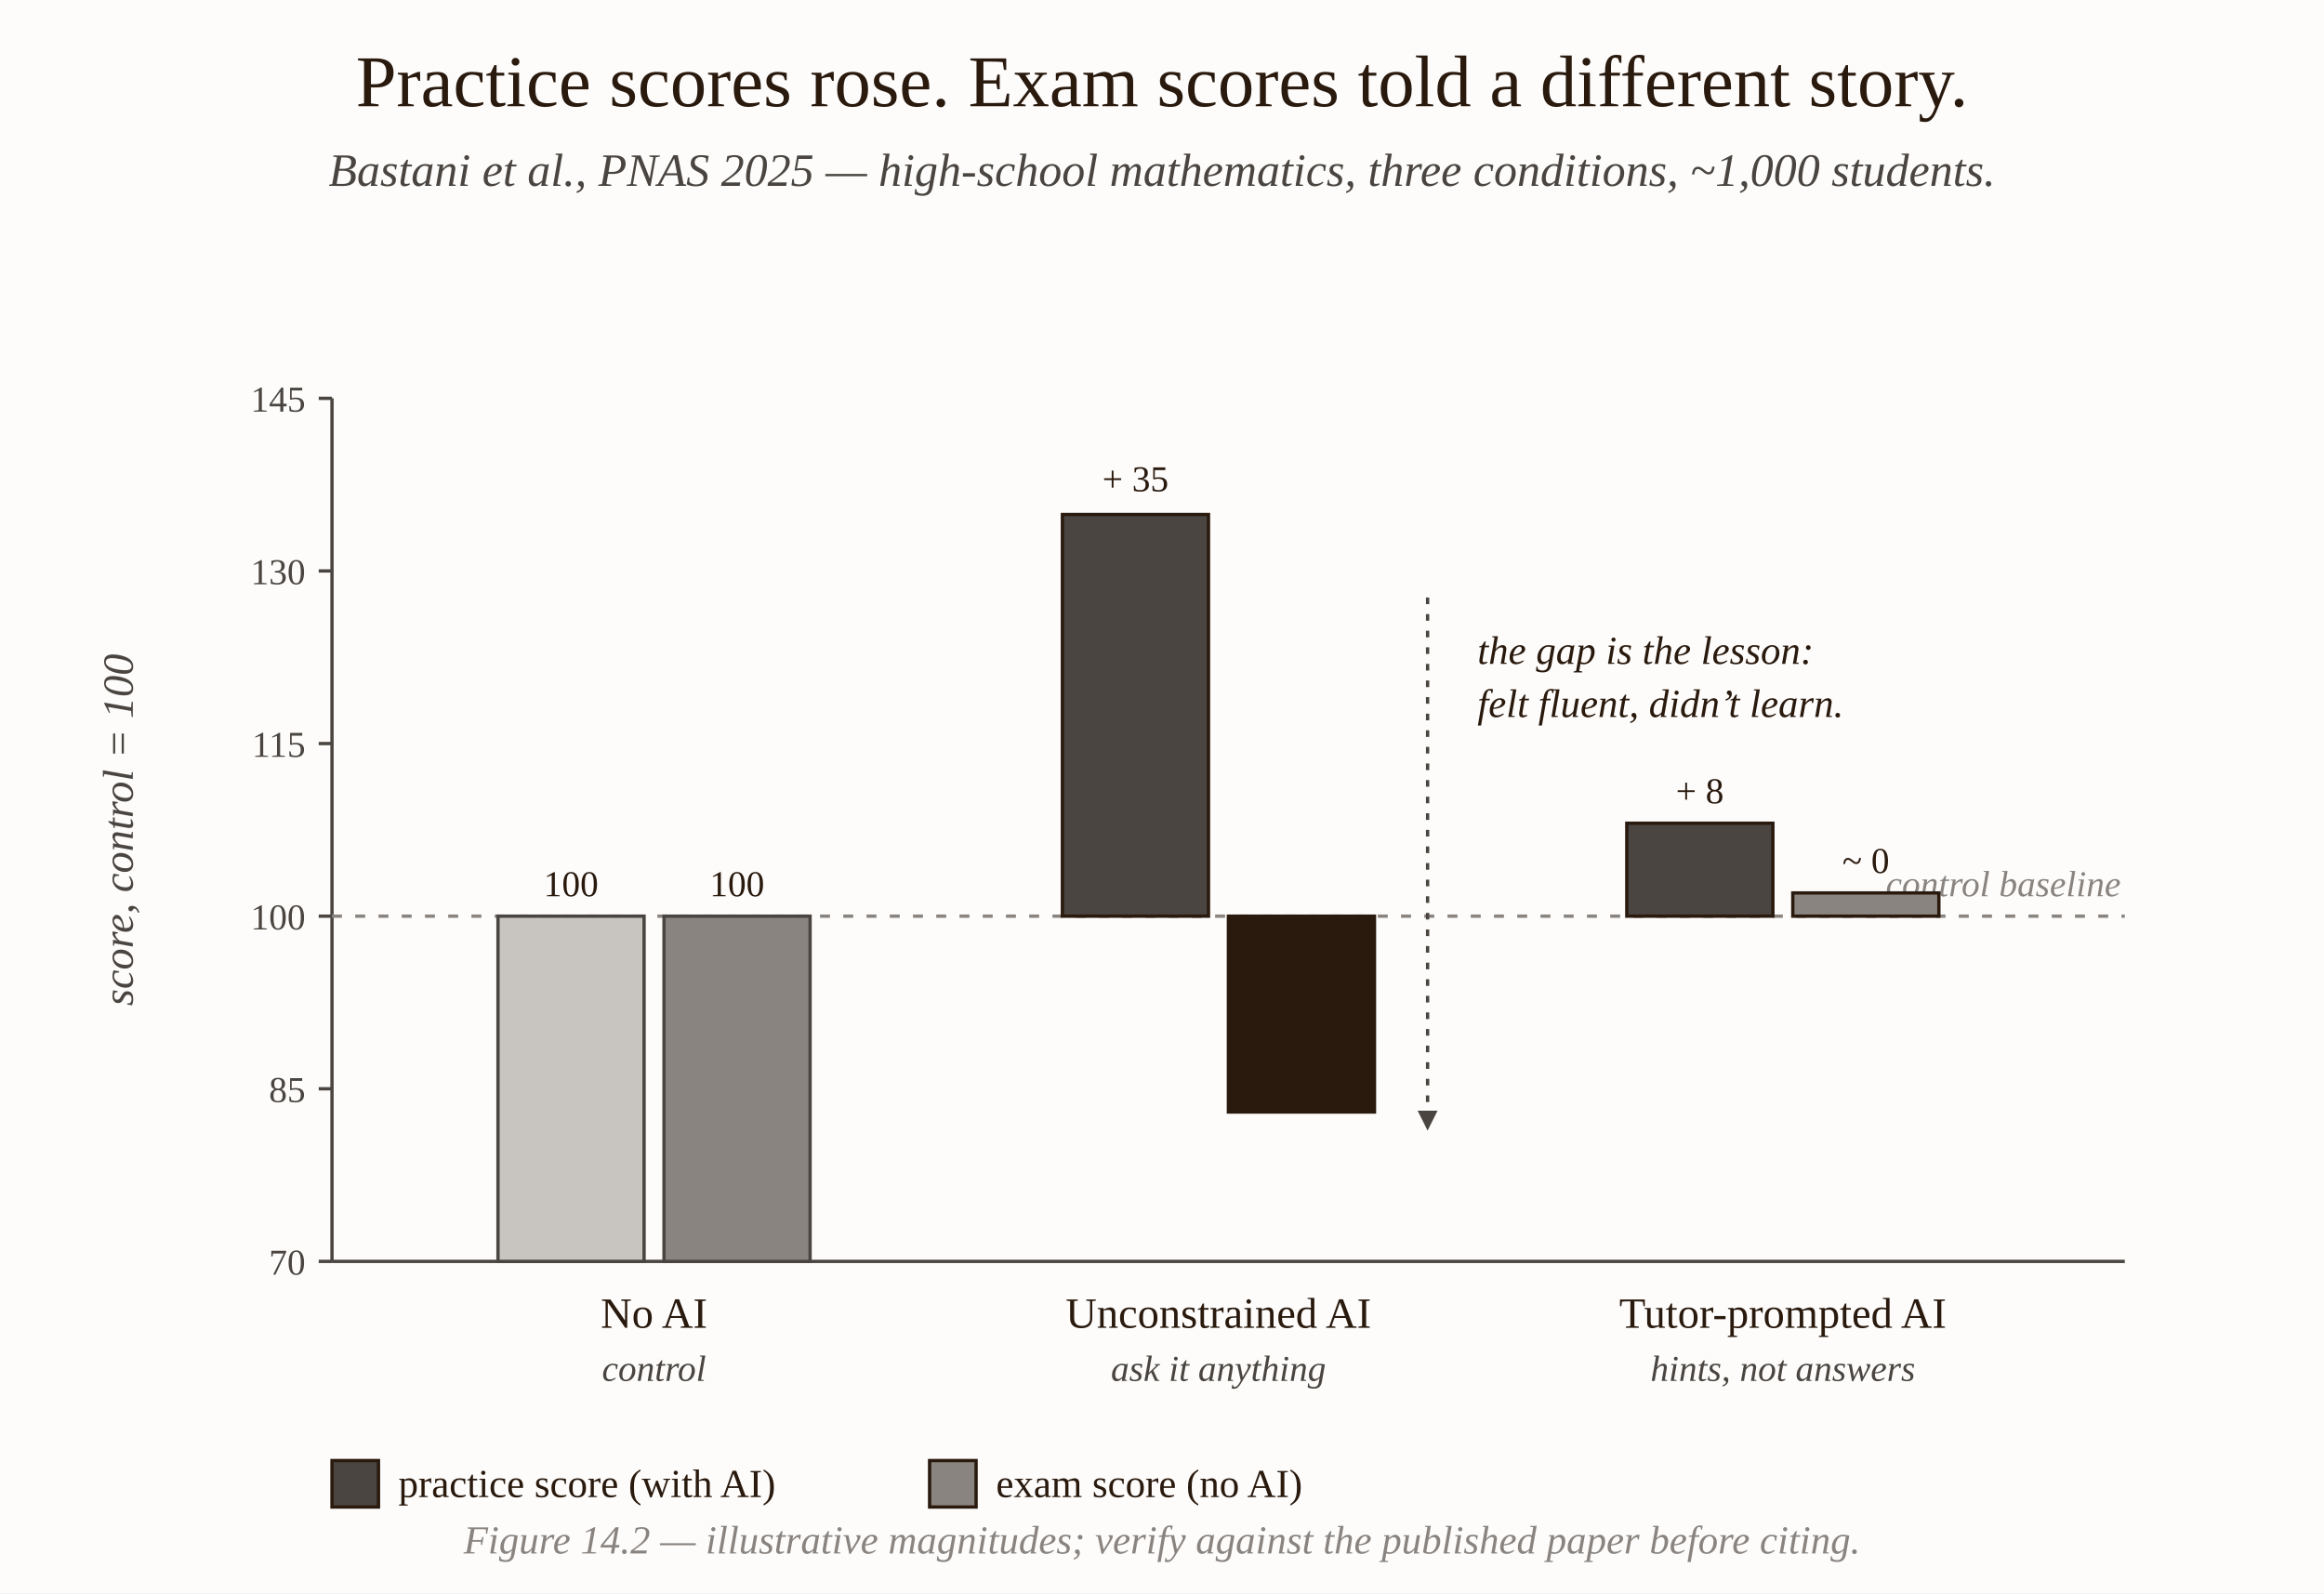
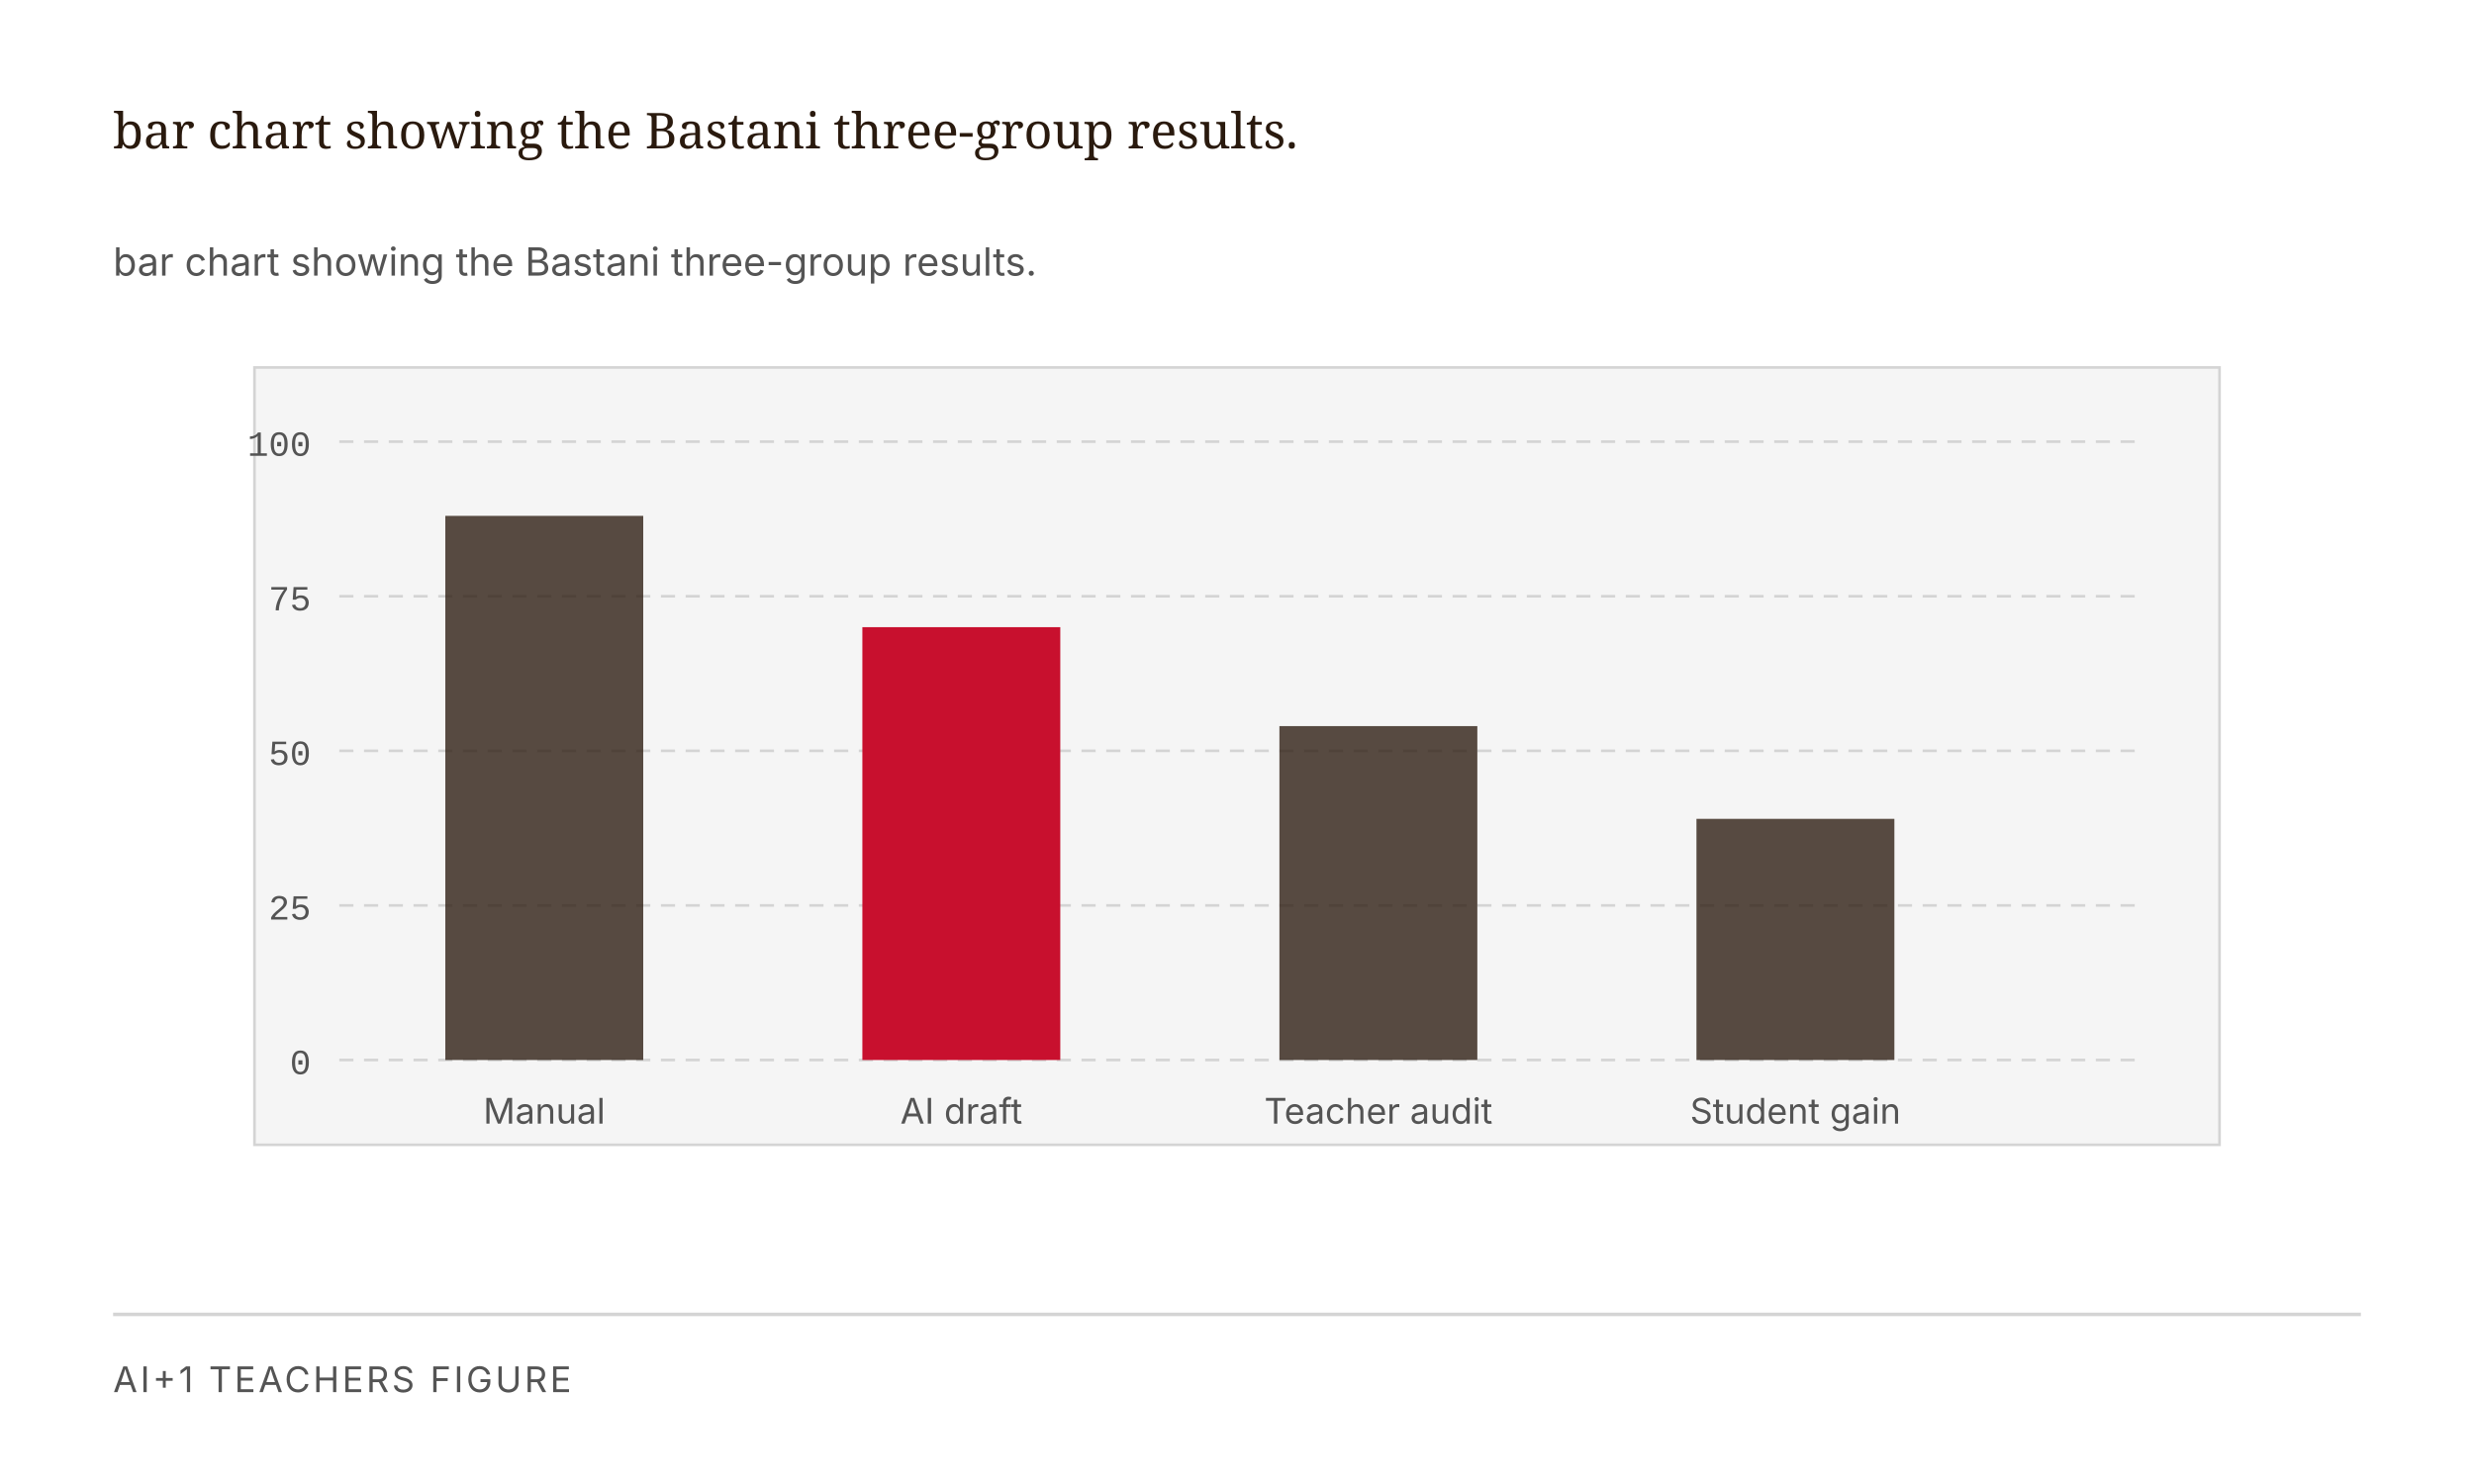
- <svg xmlns="http://www.w3.org/2000/svg" viewBox="0 0 700 480" role="img" aria-labelledby="t2 d2" font-family="'EB Garamond', Garamond, Georgia, 'Times New Roman', serif">
+ <svg xmlns="http://www.w3.org/2000/svg" viewBox="0 0 700 420" role="img" aria-labelledby="title desc">
  <defs>
-     <marker id="arr2" viewBox="0 0 10 10" refX="9" refY="5" markerWidth="6" markerHeight="6" orient="auto-start-reverse">
-       <path d="M0,0 L10,5 L0,10 z" fill="#4a4540" />
+     <marker id="arrow" markerWidth="8" markerHeight="6" refX="7" refY="3" orient="auto">
+       <polygon points="0 0, 8 3, 0 6" fill="#2a1a0e" />
    </marker>
  </defs>
-   <rect x="0" y="0" width="700" height="480" fill="#fdfcfb" />
-   <text x="350" y="32" text-anchor="middle" font-size="22" fill="#2a1a0e">Practice scores rose. Exam scores told a different story.</text>
-   <text x="350" y="56" text-anchor="middle" font-size="14" fill="#4a4540" font-style="italic">Bastani et al., PNAS 2025 — high-school mathematics, three conditions, ~1,000 students.</text>
-   <line x1="100" y1="120" x2="100" y2="380" stroke="#4a4540" stroke-width="1" />
-   <line x1="100" y1="380" x2="640" y2="380" stroke="#4a4540" stroke-width="1" />
-   <g font-size="11" fill="#4a4540">
-     <line x1="96" y1="380" x2="100" y2="380" stroke="#4a4540" />
-     <text x="92" y="384" text-anchor="end">70</text>
-     <line x1="96" y1="328" x2="100" y2="328" stroke="#4a4540" />
-     <text x="92" y="332" text-anchor="end">85</text>
-     <line x1="96" y1="276" x2="100" y2="276" stroke="#4a4540" />
-     <text x="92" y="280" text-anchor="end">100</text>
-     <line x1="96" y1="224" x2="100" y2="224" stroke="#4a4540" />
-     <text x="92" y="228" text-anchor="end">115</text>
-     <line x1="96" y1="172" x2="100" y2="172" stroke="#4a4540" />
-     <text x="92" y="176" text-anchor="end">130</text>
-     <line x1="96" y1="120" x2="100" y2="120" stroke="#4a4540" />
-     <text x="92" y="124" text-anchor="end">145</text>
-   </g>
-   <text x="40" y="250" transform="rotate(-90 40 250)" text-anchor="middle" font-size="13" fill="#4a4540" font-style="italic">score, control = 100</text>
-   <line x1="100" y1="276" x2="640" y2="276" stroke="#8a8480" stroke-width="1" stroke-dasharray="3,4" />
-   <text x="568" y="270" font-size="11" fill="#8a8480" font-style="italic">control baseline</text>
-   <g>
-     <rect x="150" y="276" width="44" height="104" fill="#c8c4c0" stroke="#4a4540" stroke-width="1" />
-     <text x="172" y="270" text-anchor="middle" font-size="11" fill="#2a1a0e">100</text>
-     <rect x="200" y="276" width="44" height="104" fill="#8a8480" stroke="#4a4540" stroke-width="1" />
-     <text x="222" y="270" text-anchor="middle" font-size="11" fill="#2a1a0e">100</text>
-     <text x="197" y="400" text-anchor="middle" font-size="13" fill="#2a1a0e">No AI</text>
-     <text x="197" y="416" text-anchor="middle" font-size="11" fill="#4a4540" font-style="italic">control</text>
-   </g>
-   <g>
-     <rect x="320" y="155" width="44" height="121" fill="#4a4540" stroke="#2a1a0e" stroke-width="1" />
-     <text x="342" y="148" text-anchor="middle" font-size="11" fill="#2a1a0e">+ 35</text>
-     <rect x="370" y="276" width="44" height="59" fill="#2a1a0e" stroke="#2a1a0e" stroke-width="1" />
-     <text x="392" y="352" text-anchor="middle" font-size="11" fill="#fdfcfb">− 17</text>
-     <text x="367" y="400" text-anchor="middle" font-size="13" fill="#2a1a0e">Unconstrained AI</text>
-     <text x="367" y="416" text-anchor="middle" font-size="11" fill="#4a4540" font-style="italic">ask it anything</text>
-   </g>
-   <g>
-     <rect x="490" y="248" width="44" height="28" fill="#4a4540" stroke="#2a1a0e" stroke-width="1" />
-     <text x="512" y="242" text-anchor="middle" font-size="11" fill="#2a1a0e">+ 8</text>
-     <rect x="540" y="269" width="44" height="7" fill="#8a8480" stroke="#2a1a0e" stroke-width="1" />
-     <text x="562" y="263" text-anchor="middle" font-size="11" fill="#2a1a0e">~ 0</text>
-     <text x="537" y="400" text-anchor="middle" font-size="13" fill="#2a1a0e">Tutor-prompted AI</text>
-     <text x="537" y="416" text-anchor="middle" font-size="11" fill="#4a4540" font-style="italic">hints, not answers</text>
-   </g>
-   <g transform="translate(100,440)">
-     <rect x="0" y="0" width="14" height="14" fill="#4a4540" stroke="#2a1a0e" />
-     <text x="20" y="11" font-size="12" fill="#2a1a0e">practice score (with AI)</text>
-     <rect x="180" y="0" width="14" height="14" fill="#8a8480" stroke="#2a1a0e" />
-     <text x="200" y="11" font-size="12" fill="#2a1a0e">exam score (no AI)</text>
-   </g>
-   <line x1="430" y1="180" x2="430" y2="340" stroke="#4a4540" stroke-width="1" stroke-dasharray="2,3" marker-end="url(#arr2)" />
-   <text x="445" y="200" font-size="12" fill="#2a1a0e" font-style="italic">the gap is the lesson:</text>
-   <text x="445" y="216" font-size="12" fill="#2a1a0e" font-style="italic">felt fluent, didn’t learn.</text>
-   <text x="350" y="468" text-anchor="middle" font-size="12" fill="#8a8480" font-style="italic">Figure 14.2 — illustrative magnitudes; verify against the published paper before citing.</text>
+   <rect x="0" y="0" width="700" height="420" fill="#FFFFFF" />
+   <text x="32" y="42" font-family="'EB Garamond', 'Garamond', Georgia, serif" font-size="14" font-weight="400" fill="#2a1a0e">bar chart showing the Bastani three-group results.</text>
+   <text x="32" y="78" font-family="'Inter', -apple-system, 'Helvetica Neue', sans-serif" font-size="11" fill="#545454">bar chart showing the Bastani three-group results.</text>
+   <rect x="72" y="104" width="556" height="220" fill="#F5F5F5" stroke="#D4D4D4" stroke-width="0.75" />
+   <line x1="96" x2="604" y1="300" y2="300" stroke="#D4D4D4" stroke-width="0.75" stroke-dasharray="4 3" />
+   <text x="88" y="304" text-anchor="end" font-family="'JetBrains Mono', 'Fira Code', 'Courier New', monospace" font-size="10" fill="#545454">0</text>
+   <line x1="96" x2="604" y1="256.25" y2="256.25" stroke="#D4D4D4" stroke-width="0.75" stroke-dasharray="4 3" />
+   <text x="88" y="260.25" text-anchor="end" font-family="'JetBrains Mono', 'Fira Code', 'Courier New', monospace" font-size="10" fill="#545454">25</text>
+   <line x1="96" x2="604" y1="212.5" y2="212.5" stroke="#D4D4D4" stroke-width="0.75" stroke-dasharray="4 3" />
+   <text x="88" y="216.5" text-anchor="end" font-family="'JetBrains Mono', 'Fira Code', 'Courier New', monospace" font-size="10" fill="#545454">50</text>
+   <line x1="96" x2="604" y1="168.75" y2="168.75" stroke="#D4D4D4" stroke-width="0.75" stroke-dasharray="4 3" />
+   <text x="88" y="172.75" text-anchor="end" font-family="'JetBrains Mono', 'Fira Code', 'Courier New', monospace" font-size="10" fill="#545454">75</text>
+   <line x1="96" x2="604" y1="125" y2="125" stroke="#D4D4D4" stroke-width="0.75" stroke-dasharray="4 3" />
+   <text x="88" y="129" text-anchor="end" font-family="'JetBrains Mono', 'Fira Code', 'Courier New', monospace" font-size="10" fill="#545454">100</text>
+   <rect x="126" y="146" width="56" height="154" fill="#2a1a0e" opacity="0.78" />
+   <text x="154" y="318" text-anchor="middle" font-family="'Inter', -apple-system, 'Helvetica Neue', sans-serif" font-size="10" fill="#545454">Manual</text>
+   <rect x="244" y="177.5" width="56" height="122.5" fill="#C8102E" opacity="1" />
+   <text x="272" y="318" text-anchor="middle" font-family="'Inter', -apple-system, 'Helvetica Neue', sans-serif" font-size="10" fill="#545454">AI draft</text>
+   <rect x="362" y="205.5" width="56" height="94.5" fill="#2a1a0e" opacity="0.78" />
+   <text x="390" y="318" text-anchor="middle" font-family="'Inter', -apple-system, 'Helvetica Neue', sans-serif" font-size="10" fill="#545454">Teacher audit</text>
+   <rect x="480" y="231.75" width="56" height="68.25" fill="#2a1a0e" opacity="0.78" />
+   <text x="508" y="318" text-anchor="middle" font-family="'Inter', -apple-system, 'Helvetica Neue', sans-serif" font-size="10" fill="#545454">Student gain</text>
+   <line x1="32" x2="668" y1="372" y2="372" stroke="#D4D4D4" />
+   <text x="32" y="394" font-family="'Inter', -apple-system, 'Helvetica Neue', sans-serif" font-size="10" fill="#545454" letter-spacing="0.08em">AI+1 TEACHERS FIGURE</text>
</svg>
